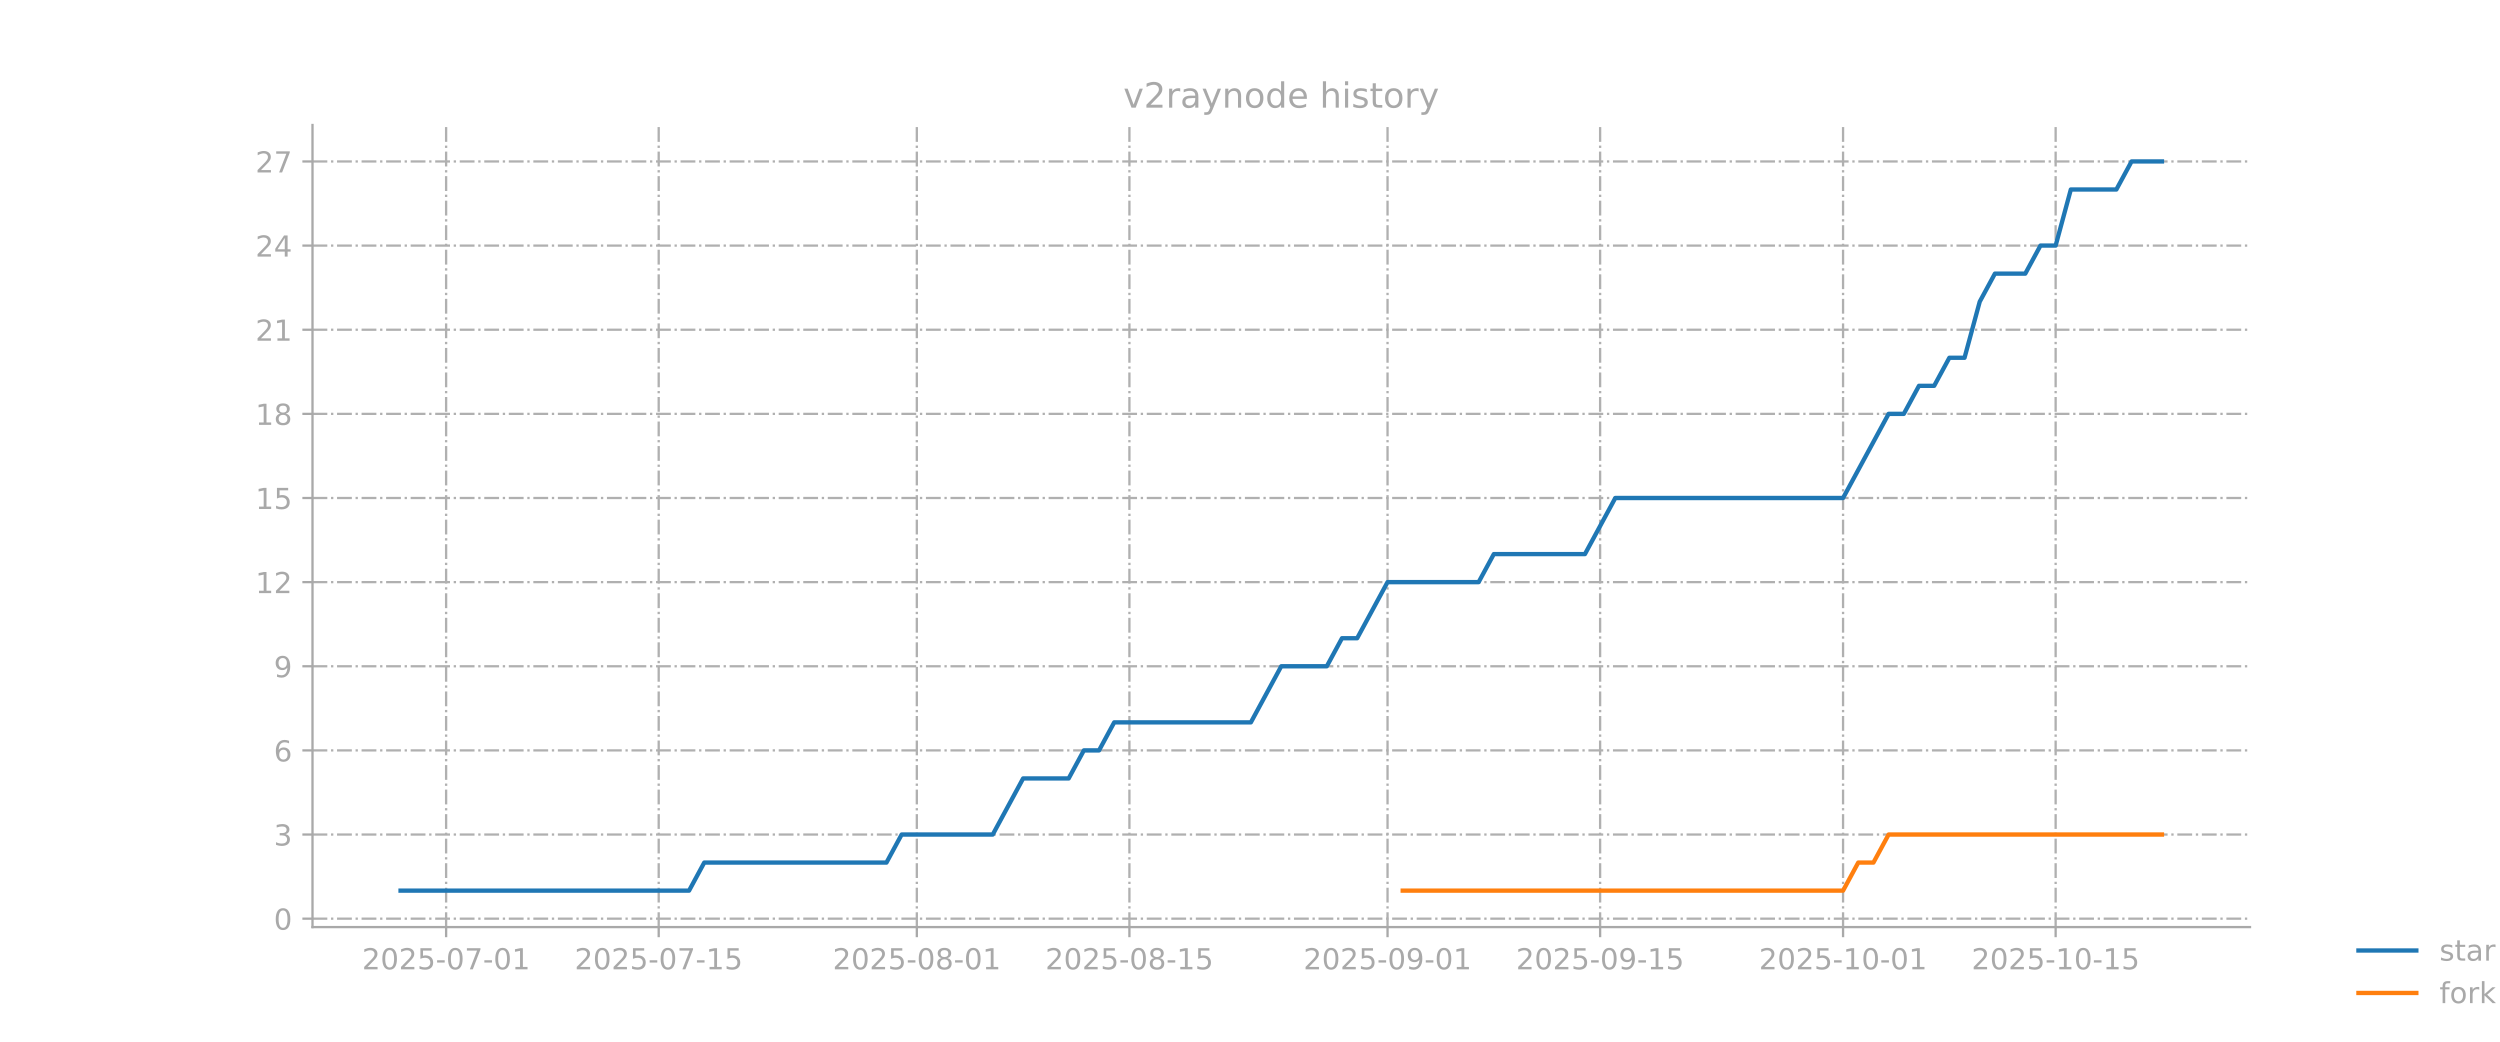
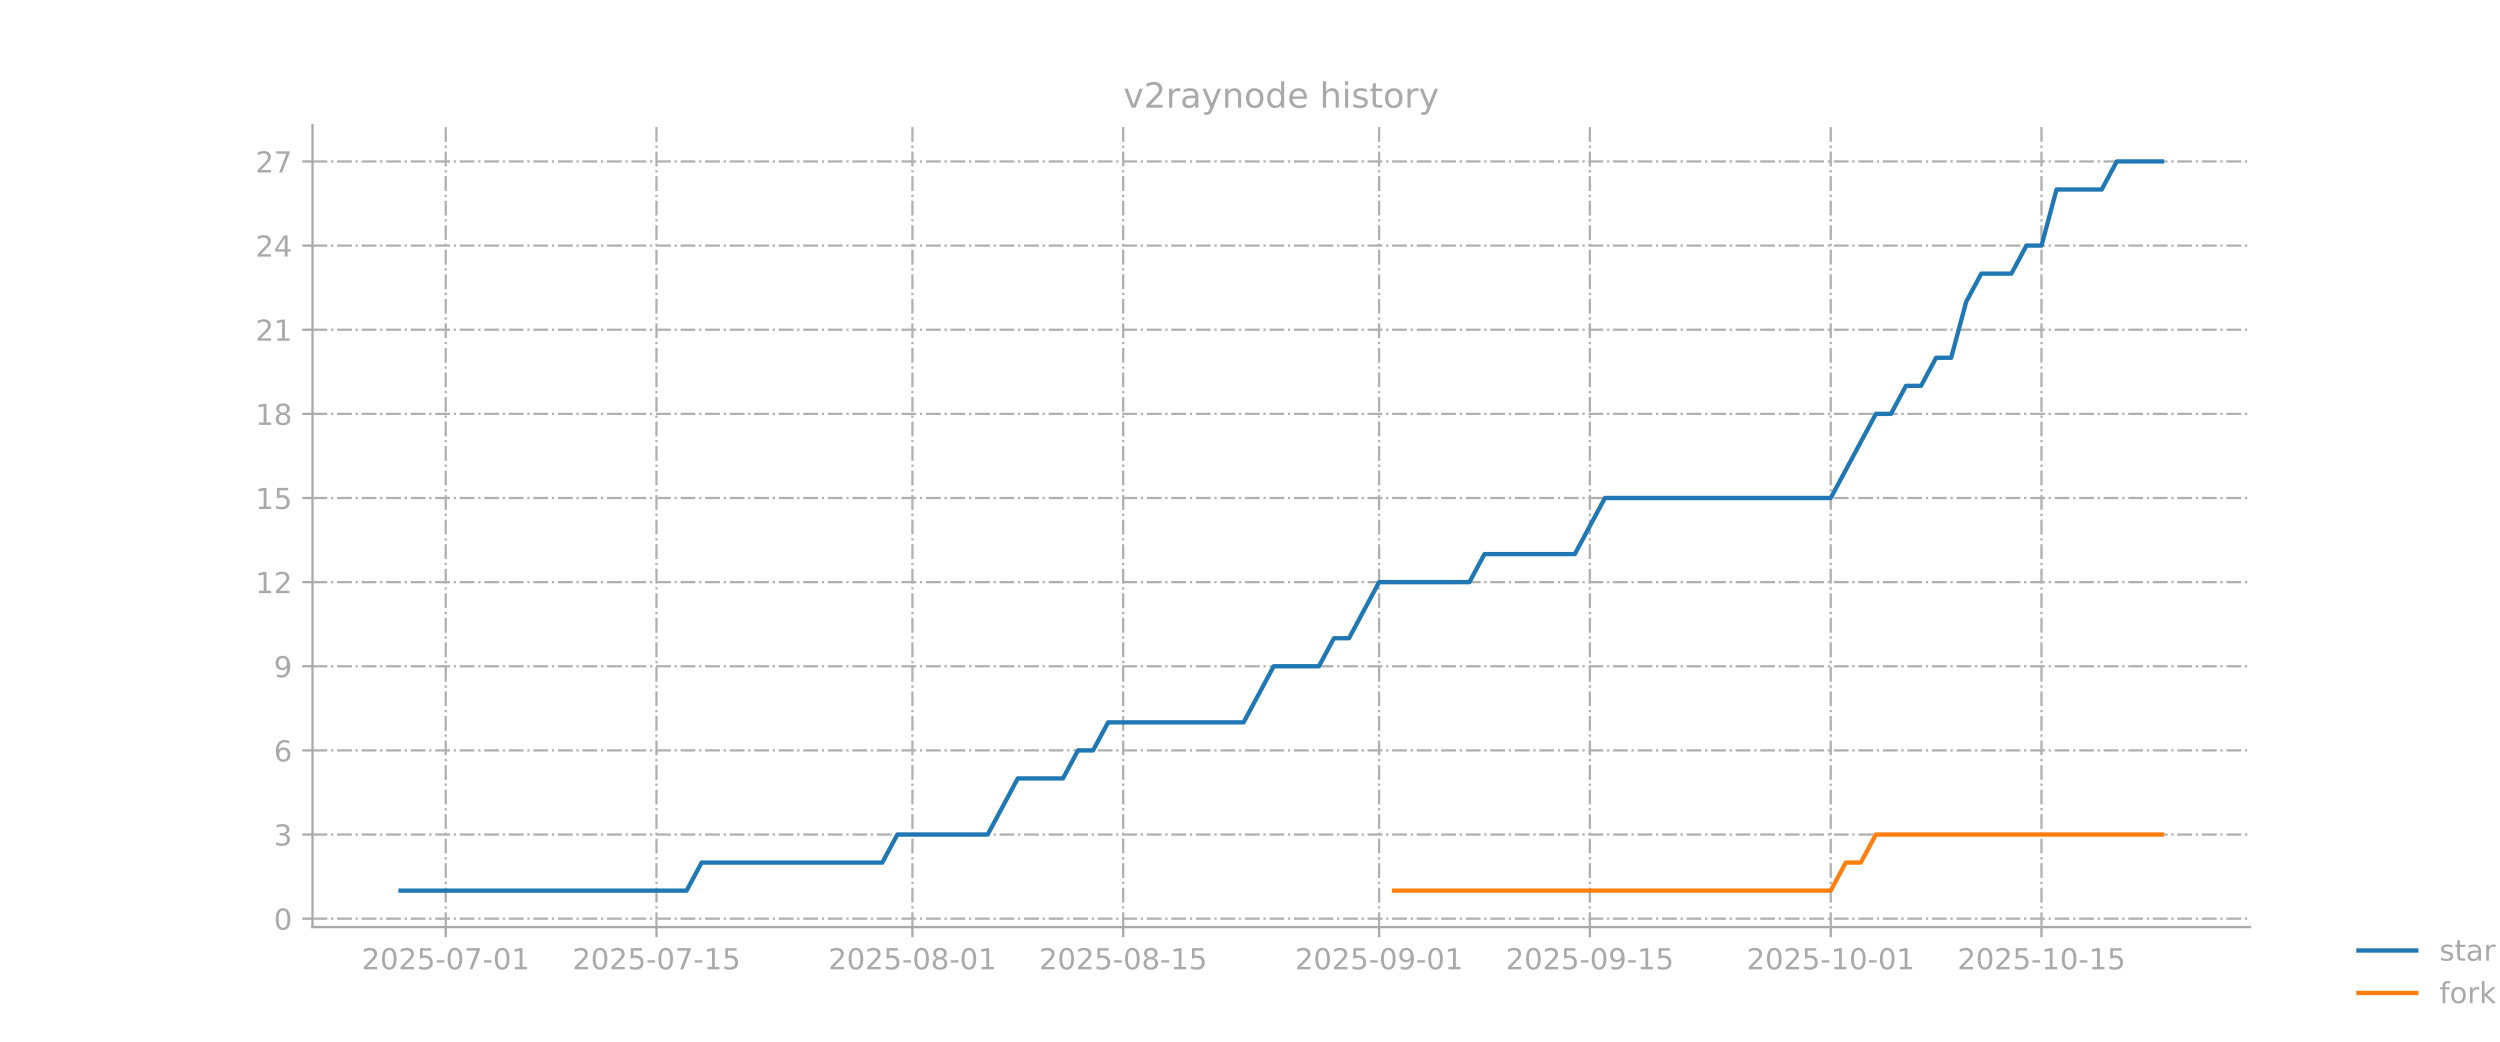
<svg xmlns="http://www.w3.org/2000/svg" xmlns:xlink="http://www.w3.org/1999/xlink" width="864pt" height="360pt" viewBox="0 0 864 360" version="1.1">
  <defs>
    <style type="text/css">*{stroke-linejoin: round; stroke-linecap: butt}</style>
  </defs>
  <g id="figure_1">
    <g id="patch_1">
      <path d="M 0 360  L 864 360  L 864 0  L 0 0  L 0 360  z " style="fill: none; opacity: 0" />
    </g>
    <g id="axes_1">
      <g id="patch_2">
        <path d="M 108 320.4  L 777.6 320.4  L 777.6 43.2  L 108 43.2  L 108 320.4  z " style="fill: none; opacity: 0" />
      </g>
      <g id="matplotlib.axis_1">
        <g id="xtick_1">
          <g id="line2d_1">
-             <path d="M 154.179 320.4  L 154.179 43.2  " clip-path="url(#p49de559f8c)" style="fill: none; stroke-dasharray: 5.12,1.28,0.8,1.28; stroke-dashoffset: 0; stroke: #b0b0b0; stroke-width: 0.8" />
+             <path d="M 154.045 320.4  L 154.045 43.2  " clip-path="url(#p397734b81f)" style="fill: none; stroke-dasharray: 5.12,1.28,0.8,1.28; stroke-dashoffset: 0; stroke: #b0b0b0; stroke-width: 0.8" />
          </g>
          <g id="line2d_2">
            <defs>
-               <path id="me37a9cb580" d="M 0 0  L 0 3.5  " style="stroke: #a9a9a9; stroke-width: 0.8" />
+               <path id="m4207df2e3b" d="M 0 0  L 0 3.5  " style="stroke: #a9a9a9; stroke-width: 0.8" />
            </defs>
            <g>
-               <use xlink:href="#me37a9cb580" x="154.179" y="320.4" style="fill: #a9a9a9; stroke: #a9a9a9; stroke-width: 0.8" />
+               <use xlink:href="#m4207df2e3b" x="154.045" y="320.4" style="fill: #a9a9a9; stroke: #a9a9a9; stroke-width: 0.8" />
            </g>
          </g>
          <g id="text_1">
-             <g style="fill: #a9a9a9" transform="translate(125.1215 334.9984) scale(0.1 -0.1)">
+             <g style="fill: #a9a9a9" transform="translate(124.9869 334.9984) scale(0.1 -0.1)">
              <defs>
                <path id="DejaVuSans-32" d="M 1228 531  L 3431 531  L 3431 0  L 469 0  L 469 531  Q 828 903 1448 1529  Q 2069 2156 2228 2338  Q 2531 2678 2651 2914  Q 2772 3150 2772 3378  Q 2772 3750 2511 3984  Q 2250 4219 1831 4219  Q 1534 4219 1204 4116  Q 875 4013 500 3803  L 500 4441  Q 881 4594 1212 4672  Q 1544 4750 1819 4750  Q 2544 4750 2975 4387  Q 3406 4025 3406 3419  Q 3406 3131 3298 2873  Q 3191 2616 2906 2266  Q 2828 2175 2409 1742  Q 1991 1309 1228 531  z " transform="scale(0.015625)" />
                <path id="DejaVuSans-30" d="M 2034 4250  Q 1547 4250 1301 3770  Q 1056 3291 1056 2328  Q 1056 1369 1301 889  Q 1547 409 2034 409  Q 2525 409 2770 889  Q 3016 1369 3016 2328  Q 3016 3291 2770 3770  Q 2525 4250 2034 4250  z M 2034 4750  Q 2819 4750 3233 4129  Q 3647 3509 3647 2328  Q 3647 1150 3233 529  Q 2819 -91 2034 -91  Q 1250 -91 836 529  Q 422 1150 422 2328  Q 422 3509 836 4129  Q 1250 4750 2034 4750  z " transform="scale(0.015625)" />
                <path id="DejaVuSans-35" d="M 691 4666  L 3169 4666  L 3169 4134  L 1269 4134  L 1269 2991  Q 1406 3038 1543 3061  Q 1681 3084 1819 3084  Q 2600 3084 3056 2656  Q 3513 2228 3513 1497  Q 3513 744 3044 326  Q 2575 -91 1722 -91  Q 1428 -91 1123 -41  Q 819 9 494 109  L 494 744  Q 775 591 1075 516  Q 1375 441 1709 441  Q 2250 441 2565 725  Q 2881 1009 2881 1497  Q 2881 1984 2565 2268  Q 2250 2553 1709 2553  Q 1456 2553 1204 2497  Q 953 2441 691 2322  L 691 4666  z " transform="scale(0.015625)" />
                <path id="DejaVuSans-2d" d="M 313 2009  L 1997 2009  L 1997 1497  L 313 1497  L 313 2009  z " transform="scale(0.015625)" />
                <path id="DejaVuSans-37" d="M 525 4666  L 3525 4666  L 3525 4397  L 1831 0  L 1172 0  L 2766 4134  L 525 4134  L 525 4666  z " transform="scale(0.015625)" />
                <path id="DejaVuSans-31" d="M 794 531  L 1825 531  L 1825 4091  L 703 3866  L 703 4441  L 1819 4666  L 2450 4666  L 2450 531  L 3481 531  L 3481 0  L 794 0  L 794 531  z " transform="scale(0.015625)" />
              </defs>
              <use xlink:href="#DejaVuSans-32" />
              <use xlink:href="#DejaVuSans-30" transform="translate(63.62305 0)" />
              <use xlink:href="#DejaVuSans-32" transform="translate(127.2461 0)" />
              <use xlink:href="#DejaVuSans-35" transform="translate(190.8691 0)" />
              <use xlink:href="#DejaVuSans-2d" transform="translate(254.4922 0)" />
              <use xlink:href="#DejaVuSans-30" transform="translate(290.5762 0)" />
              <use xlink:href="#DejaVuSans-37" transform="translate(354.1992 0)" />
              <use xlink:href="#DejaVuSans-2d" transform="translate(417.8223 0)" />
              <use xlink:href="#DejaVuSans-30" transform="translate(453.9062 0)" />
              <use xlink:href="#DejaVuSans-31" transform="translate(517.5293 0)" />
            </g>
          </g>
        </g>
        <g id="xtick_2">
          <g id="line2d_3">
-             <path d="M 227.646 320.4  L 227.646 43.2  " clip-path="url(#p49de559f8c)" style="fill: none; stroke-dasharray: 5.12,1.28,0.8,1.28; stroke-dashoffset: 0; stroke: #b0b0b0; stroke-width: 0.8" />
+             <path d="M 226.884 320.4  L 226.884 43.2  " clip-path="url(#p397734b81f)" style="fill: none; stroke-dasharray: 5.12,1.28,0.8,1.28; stroke-dashoffset: 0; stroke: #b0b0b0; stroke-width: 0.8" />
          </g>
          <g id="line2d_4">
            <g>
-               <use xlink:href="#me37a9cb580" x="227.646" y="320.4" style="fill: #a9a9a9; stroke: #a9a9a9; stroke-width: 0.8" />
+               <use xlink:href="#m4207df2e3b" x="226.884" y="320.4" style="fill: #a9a9a9; stroke: #a9a9a9; stroke-width: 0.8" />
            </g>
          </g>
          <g id="text_2">
-             <g style="fill: #a9a9a9" transform="translate(198.5886 334.9984) scale(0.1 -0.1)">
+             <g style="fill: #a9a9a9" transform="translate(197.8261 334.9984) scale(0.1 -0.1)">
              <use xlink:href="#DejaVuSans-32" />
              <use xlink:href="#DejaVuSans-30" transform="translate(63.62305 0)" />
              <use xlink:href="#DejaVuSans-32" transform="translate(127.2461 0)" />
              <use xlink:href="#DejaVuSans-35" transform="translate(190.8691 0)" />
              <use xlink:href="#DejaVuSans-2d" transform="translate(254.4922 0)" />
              <use xlink:href="#DejaVuSans-30" transform="translate(290.5762 0)" />
              <use xlink:href="#DejaVuSans-37" transform="translate(354.1992 0)" />
              <use xlink:href="#DejaVuSans-2d" transform="translate(417.8223 0)" />
              <use xlink:href="#DejaVuSans-31" transform="translate(453.9062 0)" />
              <use xlink:href="#DejaVuSans-35" transform="translate(517.5293 0)" />
            </g>
          </g>
        </g>
        <g id="xtick_3">
          <g id="line2d_5">
-             <path d="M 316.856 320.4  L 316.856 43.2  " clip-path="url(#p49de559f8c)" style="fill: none; stroke-dasharray: 5.12,1.28,0.8,1.28; stroke-dashoffset: 0; stroke: #b0b0b0; stroke-width: 0.8" />
+             <path d="M 315.331 320.4  L 315.331 43.2  " clip-path="url(#p397734b81f)" style="fill: none; stroke-dasharray: 5.12,1.28,0.8,1.28; stroke-dashoffset: 0; stroke: #b0b0b0; stroke-width: 0.8" />
          </g>
          <g id="line2d_6">
            <g>
-               <use xlink:href="#me37a9cb580" x="316.856" y="320.4" style="fill: #a9a9a9; stroke: #a9a9a9; stroke-width: 0.8" />
+               <use xlink:href="#m4207df2e3b" x="315.331" y="320.4" style="fill: #a9a9a9; stroke: #a9a9a9; stroke-width: 0.8" />
            </g>
          </g>
          <g id="text_3">
-             <g style="fill: #a9a9a9" transform="translate(287.7986 334.9984) scale(0.1 -0.1)">
+             <g style="fill: #a9a9a9" transform="translate(286.2737 334.9984) scale(0.1 -0.1)">
              <defs>
                <path id="DejaVuSans-38" d="M 2034 2216  Q 1584 2216 1326 1975  Q 1069 1734 1069 1313  Q 1069 891 1326 650  Q 1584 409 2034 409  Q 2484 409 2743 651  Q 3003 894 3003 1313  Q 3003 1734 2745 1975  Q 2488 2216 2034 2216  z M 1403 2484  Q 997 2584 770 2862  Q 544 3141 544 3541  Q 544 4100 942 4425  Q 1341 4750 2034 4750  Q 2731 4750 3128 4425  Q 3525 4100 3525 3541  Q 3525 3141 3298 2862  Q 3072 2584 2669 2484  Q 3125 2378 3379 2068  Q 3634 1759 3634 1313  Q 3634 634 3220 271  Q 2806 -91 2034 -91  Q 1263 -91 848 271  Q 434 634 434 1313  Q 434 1759 690 2068  Q 947 2378 1403 2484  z M 1172 3481  Q 1172 3119 1398 2916  Q 1625 2713 2034 2713  Q 2441 2713 2670 2916  Q 2900 3119 2900 3481  Q 2900 3844 2670 4047  Q 2441 4250 2034 4250  Q 1625 4250 1398 4047  Q 1172 3844 1172 3481  z " transform="scale(0.015625)" />
              </defs>
              <use xlink:href="#DejaVuSans-32" />
              <use xlink:href="#DejaVuSans-30" transform="translate(63.62305 0)" />
              <use xlink:href="#DejaVuSans-32" transform="translate(127.2461 0)" />
              <use xlink:href="#DejaVuSans-35" transform="translate(190.8691 0)" />
              <use xlink:href="#DejaVuSans-2d" transform="translate(254.4922 0)" />
              <use xlink:href="#DejaVuSans-30" transform="translate(290.5762 0)" />
              <use xlink:href="#DejaVuSans-38" transform="translate(354.1992 0)" />
              <use xlink:href="#DejaVuSans-2d" transform="translate(417.8223 0)" />
              <use xlink:href="#DejaVuSans-30" transform="translate(453.9062 0)" />
              <use xlink:href="#DejaVuSans-31" transform="translate(517.5293 0)" />
            </g>
          </g>
        </g>
        <g id="xtick_4">
          <g id="line2d_7">
-             <path d="M 390.324 320.4  L 390.324 43.2  " clip-path="url(#p49de559f8c)" style="fill: none; stroke-dasharray: 5.12,1.28,0.8,1.28; stroke-dashoffset: 0; stroke: #b0b0b0; stroke-width: 0.8" />
+             <path d="M 388.171 320.4  L 388.171 43.2  " clip-path="url(#p397734b81f)" style="fill: none; stroke-dasharray: 5.12,1.28,0.8,1.28; stroke-dashoffset: 0; stroke: #b0b0b0; stroke-width: 0.8" />
          </g>
          <g id="line2d_8">
            <g>
-               <use xlink:href="#me37a9cb580" x="390.324" y="320.4" style="fill: #a9a9a9; stroke: #a9a9a9; stroke-width: 0.8" />
+               <use xlink:href="#m4207df2e3b" x="388.171" y="320.4" style="fill: #a9a9a9; stroke: #a9a9a9; stroke-width: 0.8" />
            </g>
          </g>
          <g id="text_4">
-             <g style="fill: #a9a9a9" transform="translate(361.2657 334.9984) scale(0.1 -0.1)">
+             <g style="fill: #a9a9a9" transform="translate(359.1128 334.9984) scale(0.1 -0.1)">
              <use xlink:href="#DejaVuSans-32" />
              <use xlink:href="#DejaVuSans-30" transform="translate(63.62305 0)" />
              <use xlink:href="#DejaVuSans-32" transform="translate(127.2461 0)" />
              <use xlink:href="#DejaVuSans-35" transform="translate(190.8691 0)" />
              <use xlink:href="#DejaVuSans-2d" transform="translate(254.4922 0)" />
              <use xlink:href="#DejaVuSans-30" transform="translate(290.5762 0)" />
              <use xlink:href="#DejaVuSans-38" transform="translate(354.1992 0)" />
              <use xlink:href="#DejaVuSans-2d" transform="translate(417.8223 0)" />
              <use xlink:href="#DejaVuSans-31" transform="translate(453.9062 0)" />
              <use xlink:href="#DejaVuSans-35" transform="translate(517.5293 0)" />
            </g>
          </g>
        </g>
        <g id="xtick_5">
          <g id="line2d_9">
-             <path d="M 479.534 320.4  L 479.534 43.2  " clip-path="url(#p49de559f8c)" style="fill: none; stroke-dasharray: 5.12,1.28,0.8,1.28; stroke-dashoffset: 0; stroke: #b0b0b0; stroke-width: 0.8" />
+             <path d="M 476.618 320.4  L 476.618 43.2  " clip-path="url(#p397734b81f)" style="fill: none; stroke-dasharray: 5.12,1.28,0.8,1.28; stroke-dashoffset: 0; stroke: #b0b0b0; stroke-width: 0.8" />
          </g>
          <g id="line2d_10">
            <g>
-               <use xlink:href="#me37a9cb580" x="479.534" y="320.4" style="fill: #a9a9a9; stroke: #a9a9a9; stroke-width: 0.8" />
+               <use xlink:href="#m4207df2e3b" x="476.618" y="320.4" style="fill: #a9a9a9; stroke: #a9a9a9; stroke-width: 0.8" />
            </g>
          </g>
          <g id="text_5">
-             <g style="fill: #a9a9a9" transform="translate(450.4757 334.9984) scale(0.1 -0.1)">
+             <g style="fill: #a9a9a9" transform="translate(447.5604 334.9984) scale(0.1 -0.1)">
              <defs>
                <path id="DejaVuSans-39" d="M 703 97  L 703 672  Q 941 559 1184 500  Q 1428 441 1663 441  Q 2288 441 2617 861  Q 2947 1281 2994 2138  Q 2813 1869 2534 1725  Q 2256 1581 1919 1581  Q 1219 1581 811 2004  Q 403 2428 403 3163  Q 403 3881 828 4315  Q 1253 4750 1959 4750  Q 2769 4750 3195 4129  Q 3622 3509 3622 2328  Q 3622 1225 3098 567  Q 2575 -91 1691 -91  Q 1453 -91 1209 -44  Q 966 3 703 97  z M 1959 2075  Q 2384 2075 2632 2365  Q 2881 2656 2881 3163  Q 2881 3666 2632 3958  Q 2384 4250 1959 4250  Q 1534 4250 1286 3958  Q 1038 3666 1038 3163  Q 1038 2656 1286 2365  Q 1534 2075 1959 2075  z " transform="scale(0.015625)" />
              </defs>
              <use xlink:href="#DejaVuSans-32" />
              <use xlink:href="#DejaVuSans-30" transform="translate(63.62305 0)" />
              <use xlink:href="#DejaVuSans-32" transform="translate(127.2461 0)" />
              <use xlink:href="#DejaVuSans-35" transform="translate(190.8691 0)" />
              <use xlink:href="#DejaVuSans-2d" transform="translate(254.4922 0)" />
              <use xlink:href="#DejaVuSans-30" transform="translate(290.5762 0)" />
              <use xlink:href="#DejaVuSans-39" transform="translate(354.1992 0)" />
              <use xlink:href="#DejaVuSans-2d" transform="translate(417.8223 0)" />
              <use xlink:href="#DejaVuSans-30" transform="translate(453.9062 0)" />
              <use xlink:href="#DejaVuSans-31" transform="translate(517.5293 0)" />
            </g>
          </g>
        </g>
        <g id="xtick_6">
          <g id="line2d_11">
-             <path d="M 553.001 320.4  L 553.001 43.2  " clip-path="url(#p49de559f8c)" style="fill: none; stroke-dasharray: 5.12,1.28,0.8,1.28; stroke-dashoffset: 0; stroke: #b0b0b0; stroke-width: 0.8" />
+             <path d="M 549.457 320.4  L 549.457 43.2  " clip-path="url(#p397734b81f)" style="fill: none; stroke-dasharray: 5.12,1.28,0.8,1.28; stroke-dashoffset: 0; stroke: #b0b0b0; stroke-width: 0.8" />
          </g>
          <g id="line2d_12">
            <g>
-               <use xlink:href="#me37a9cb580" x="553.001" y="320.4" style="fill: #a9a9a9; stroke: #a9a9a9; stroke-width: 0.8" />
+               <use xlink:href="#m4207df2e3b" x="549.457" y="320.4" style="fill: #a9a9a9; stroke: #a9a9a9; stroke-width: 0.8" />
            </g>
          </g>
          <g id="text_6">
-             <g style="fill: #a9a9a9" transform="translate(523.9428 334.9984) scale(0.1 -0.1)">
+             <g style="fill: #a9a9a9" transform="translate(520.3995 334.9984) scale(0.1 -0.1)">
              <use xlink:href="#DejaVuSans-32" />
              <use xlink:href="#DejaVuSans-30" transform="translate(63.62305 0)" />
              <use xlink:href="#DejaVuSans-32" transform="translate(127.2461 0)" />
              <use xlink:href="#DejaVuSans-35" transform="translate(190.8691 0)" />
              <use xlink:href="#DejaVuSans-2d" transform="translate(254.4922 0)" />
              <use xlink:href="#DejaVuSans-30" transform="translate(290.5762 0)" />
              <use xlink:href="#DejaVuSans-39" transform="translate(354.1992 0)" />
              <use xlink:href="#DejaVuSans-2d" transform="translate(417.8223 0)" />
              <use xlink:href="#DejaVuSans-31" transform="translate(453.9062 0)" />
              <use xlink:href="#DejaVuSans-35" transform="translate(517.5293 0)" />
            </g>
          </g>
        </g>
        <g id="xtick_7">
          <g id="line2d_13">
-             <path d="M 636.963 320.4  L 636.963 43.2  " clip-path="url(#p49de559f8c)" style="fill: none; stroke-dasharray: 5.12,1.28,0.8,1.28; stroke-dashoffset: 0; stroke: #b0b0b0; stroke-width: 0.8" />
+             <path d="M 632.702 320.4  L 632.702 43.2  " clip-path="url(#p397734b81f)" style="fill: none; stroke-dasharray: 5.12,1.28,0.8,1.28; stroke-dashoffset: 0; stroke: #b0b0b0; stroke-width: 0.8" />
          </g>
          <g id="line2d_14">
            <g>
-               <use xlink:href="#me37a9cb580" x="636.963" y="320.4" style="fill: #a9a9a9; stroke: #a9a9a9; stroke-width: 0.8" />
+               <use xlink:href="#m4207df2e3b" x="632.702" y="320.4" style="fill: #a9a9a9; stroke: #a9a9a9; stroke-width: 0.8" />
            </g>
          </g>
          <g id="text_7">
-             <g style="fill: #a9a9a9" transform="translate(607.9052 334.9984) scale(0.1 -0.1)">
+             <g style="fill: #a9a9a9" transform="translate(603.6443 334.9984) scale(0.1 -0.1)">
              <use xlink:href="#DejaVuSans-32" />
              <use xlink:href="#DejaVuSans-30" transform="translate(63.62305 0)" />
              <use xlink:href="#DejaVuSans-32" transform="translate(127.2461 0)" />
              <use xlink:href="#DejaVuSans-35" transform="translate(190.8691 0)" />
              <use xlink:href="#DejaVuSans-2d" transform="translate(254.4922 0)" />
              <use xlink:href="#DejaVuSans-31" transform="translate(290.5762 0)" />
              <use xlink:href="#DejaVuSans-30" transform="translate(354.1992 0)" />
              <use xlink:href="#DejaVuSans-2d" transform="translate(417.8223 0)" />
              <use xlink:href="#DejaVuSans-30" transform="translate(453.9062 0)" />
              <use xlink:href="#DejaVuSans-31" transform="translate(517.5293 0)" />
            </g>
          </g>
        </g>
        <g id="xtick_8">
          <g id="line2d_15">
-             <path d="M 710.43 320.4  L 710.43 43.2  " clip-path="url(#p49de559f8c)" style="fill: none; stroke-dasharray: 5.12,1.28,0.8,1.28; stroke-dashoffset: 0; stroke: #b0b0b0; stroke-width: 0.8" />
+             <path d="M 705.541 320.4  L 705.541 43.2  " clip-path="url(#p397734b81f)" style="fill: none; stroke-dasharray: 5.12,1.28,0.8,1.28; stroke-dashoffset: 0; stroke: #b0b0b0; stroke-width: 0.8" />
          </g>
          <g id="line2d_16">
            <g>
-               <use xlink:href="#me37a9cb580" x="710.43" y="320.4" style="fill: #a9a9a9; stroke: #a9a9a9; stroke-width: 0.8" />
+               <use xlink:href="#m4207df2e3b" x="705.541" y="320.4" style="fill: #a9a9a9; stroke: #a9a9a9; stroke-width: 0.8" />
            </g>
          </g>
          <g id="text_8">
-             <g style="fill: #a9a9a9" transform="translate(681.3723 334.9984) scale(0.1 -0.1)">
+             <g style="fill: #a9a9a9" transform="translate(676.4834 334.9984) scale(0.1 -0.1)">
              <use xlink:href="#DejaVuSans-32" />
              <use xlink:href="#DejaVuSans-30" transform="translate(63.62305 0)" />
              <use xlink:href="#DejaVuSans-32" transform="translate(127.2461 0)" />
              <use xlink:href="#DejaVuSans-35" transform="translate(190.8691 0)" />
              <use xlink:href="#DejaVuSans-2d" transform="translate(254.4922 0)" />
              <use xlink:href="#DejaVuSans-31" transform="translate(290.5762 0)" />
              <use xlink:href="#DejaVuSans-30" transform="translate(354.1992 0)" />
              <use xlink:href="#DejaVuSans-2d" transform="translate(417.8223 0)" />
              <use xlink:href="#DejaVuSans-31" transform="translate(453.9062 0)" />
              <use xlink:href="#DejaVuSans-35" transform="translate(517.5293 0)" />
            </g>
          </g>
        </g>
      </g>
      <g id="matplotlib.axis_2">
        <g id="ytick_1">
          <g id="line2d_17">
-             <path d="M 108 317.492  L 777.6 317.492  " clip-path="url(#p49de559f8c)" style="fill: none; stroke-dasharray: 5.12,1.28,0.8,1.28; stroke-dashoffset: 0; stroke: #b0b0b0; stroke-width: 0.8" />
+             <path d="M 108 317.492  L 777.6 317.492  " clip-path="url(#p397734b81f)" style="fill: none; stroke-dasharray: 5.12,1.28,0.8,1.28; stroke-dashoffset: 0; stroke: #b0b0b0; stroke-width: 0.8" />
          </g>
          <g id="line2d_18">
            <defs>
-               <path id="m55767059c9" d="M 0 0  L -3.5 0  " style="stroke: #a9a9a9; stroke-width: 0.8" />
+               <path id="m59a3a06669" d="M 0 0  L -3.5 0  " style="stroke: #a9a9a9; stroke-width: 0.8" />
            </defs>
            <g>
-               <use xlink:href="#m55767059c9" x="108" y="317.492" style="fill: #a9a9a9; stroke: #a9a9a9; stroke-width: 0.8" />
+               <use xlink:href="#m59a3a06669" x="108" y="317.492" style="fill: #a9a9a9; stroke: #a9a9a9; stroke-width: 0.8" />
            </g>
          </g>
          <g id="text_9">
            <g style="fill: #a9a9a9" transform="translate(94.6375 321.2915) scale(0.1 -0.1)">
              <use xlink:href="#DejaVuSans-30" />
            </g>
          </g>
        </g>
        <g id="ytick_2">
          <g id="line2d_19">
-             <path d="M 108 288.415  L 777.6 288.415  " clip-path="url(#p49de559f8c)" style="fill: none; stroke-dasharray: 5.12,1.28,0.8,1.28; stroke-dashoffset: 0; stroke: #b0b0b0; stroke-width: 0.8" />
+             <path d="M 108 288.415  L 777.6 288.415  " clip-path="url(#p397734b81f)" style="fill: none; stroke-dasharray: 5.12,1.28,0.8,1.28; stroke-dashoffset: 0; stroke: #b0b0b0; stroke-width: 0.8" />
          </g>
          <g id="line2d_20">
            <g>
-               <use xlink:href="#m55767059c9" x="108" y="288.415" style="fill: #a9a9a9; stroke: #a9a9a9; stroke-width: 0.8" />
+               <use xlink:href="#m59a3a06669" x="108" y="288.415" style="fill: #a9a9a9; stroke: #a9a9a9; stroke-width: 0.8" />
            </g>
          </g>
          <g id="text_10">
            <g style="fill: #a9a9a9" transform="translate(94.6375 292.2146) scale(0.1 -0.1)">
              <defs>
                <path id="DejaVuSans-33" d="M 2597 2516  Q 3050 2419 3304 2112  Q 3559 1806 3559 1356  Q 3559 666 3084 287  Q 2609 -91 1734 -91  Q 1441 -91 1130 -33  Q 819 25 488 141  L 488 750  Q 750 597 1062 519  Q 1375 441 1716 441  Q 2309 441 2620 675  Q 2931 909 2931 1356  Q 2931 1769 2642 2001  Q 2353 2234 1838 2234  L 1294 2234  L 1294 2753  L 1863 2753  Q 2328 2753 2575 2939  Q 2822 3125 2822 3475  Q 2822 3834 2567 4026  Q 2313 4219 1838 4219  Q 1578 4219 1281 4162  Q 984 4106 628 3988  L 628 4550  Q 988 4650 1302 4700  Q 1616 4750 1894 4750  Q 2613 4750 3031 4423  Q 3450 4097 3450 3541  Q 3450 3153 3228 2886  Q 3006 2619 2597 2516  z " transform="scale(0.015625)" />
              </defs>
              <use xlink:href="#DejaVuSans-33" />
            </g>
          </g>
        </g>
        <g id="ytick_3">
          <g id="line2d_21">
-             <path d="M 108 259.338  L 777.6 259.338  " clip-path="url(#p49de559f8c)" style="fill: none; stroke-dasharray: 5.12,1.28,0.8,1.28; stroke-dashoffset: 0; stroke: #b0b0b0; stroke-width: 0.8" />
+             <path d="M 108 259.338  L 777.6 259.338  " clip-path="url(#p397734b81f)" style="fill: none; stroke-dasharray: 5.12,1.28,0.8,1.28; stroke-dashoffset: 0; stroke: #b0b0b0; stroke-width: 0.8" />
          </g>
          <g id="line2d_22">
            <g>
-               <use xlink:href="#m55767059c9" x="108" y="259.338" style="fill: #a9a9a9; stroke: #a9a9a9; stroke-width: 0.8" />
+               <use xlink:href="#m59a3a06669" x="108" y="259.338" style="fill: #a9a9a9; stroke: #a9a9a9; stroke-width: 0.8" />
            </g>
          </g>
          <g id="text_11">
            <g style="fill: #a9a9a9" transform="translate(94.6375 263.1377) scale(0.1 -0.1)">
              <defs>
                <path id="DejaVuSans-36" d="M 2113 2584  Q 1688 2584 1439 2293  Q 1191 2003 1191 1497  Q 1191 994 1439 701  Q 1688 409 2113 409  Q 2538 409 2786 701  Q 3034 994 3034 1497  Q 3034 2003 2786 2293  Q 2538 2584 2113 2584  z M 3366 4563  L 3366 3988  Q 3128 4100 2886 4159  Q 2644 4219 2406 4219  Q 1781 4219 1451 3797  Q 1122 3375 1075 2522  Q 1259 2794 1537 2939  Q 1816 3084 2150 3084  Q 2853 3084 3261 2657  Q 3669 2231 3669 1497  Q 3669 778 3244 343  Q 2819 -91 2113 -91  Q 1303 -91 875 529  Q 447 1150 447 2328  Q 447 3434 972 4092  Q 1497 4750 2381 4750  Q 2619 4750 2861 4703  Q 3103 4656 3366 4563  z " transform="scale(0.015625)" />
              </defs>
              <use xlink:href="#DejaVuSans-36" />
            </g>
          </g>
        </g>
        <g id="ytick_4">
          <g id="line2d_23">
-             <path d="M 108 230.262  L 777.6 230.262  " clip-path="url(#p49de559f8c)" style="fill: none; stroke-dasharray: 5.12,1.28,0.8,1.28; stroke-dashoffset: 0; stroke: #b0b0b0; stroke-width: 0.8" />
+             <path d="M 108 230.262  L 777.6 230.262  " clip-path="url(#p397734b81f)" style="fill: none; stroke-dasharray: 5.12,1.28,0.8,1.28; stroke-dashoffset: 0; stroke: #b0b0b0; stroke-width: 0.8" />
          </g>
          <g id="line2d_24">
            <g>
-               <use xlink:href="#m55767059c9" x="108" y="230.262" style="fill: #a9a9a9; stroke: #a9a9a9; stroke-width: 0.8" />
+               <use xlink:href="#m59a3a06669" x="108" y="230.262" style="fill: #a9a9a9; stroke: #a9a9a9; stroke-width: 0.8" />
            </g>
          </g>
          <g id="text_12">
            <g style="fill: #a9a9a9" transform="translate(94.6375 234.0608) scale(0.1 -0.1)">
              <use xlink:href="#DejaVuSans-39" />
            </g>
          </g>
        </g>
        <g id="ytick_5">
          <g id="line2d_25">
-             <path d="M 108 201.185  L 777.6 201.185  " clip-path="url(#p49de559f8c)" style="fill: none; stroke-dasharray: 5.12,1.28,0.8,1.28; stroke-dashoffset: 0; stroke: #b0b0b0; stroke-width: 0.8" />
+             <path d="M 108 201.185  L 777.6 201.185  " clip-path="url(#p397734b81f)" style="fill: none; stroke-dasharray: 5.12,1.28,0.8,1.28; stroke-dashoffset: 0; stroke: #b0b0b0; stroke-width: 0.8" />
          </g>
          <g id="line2d_26">
            <g>
-               <use xlink:href="#m55767059c9" x="108" y="201.185" style="fill: #a9a9a9; stroke: #a9a9a9; stroke-width: 0.8" />
+               <use xlink:href="#m59a3a06669" x="108" y="201.185" style="fill: #a9a9a9; stroke: #a9a9a9; stroke-width: 0.8" />
            </g>
          </g>
          <g id="text_13">
            <g style="fill: #a9a9a9" transform="translate(88.275 204.9838) scale(0.1 -0.1)">
              <use xlink:href="#DejaVuSans-31" />
              <use xlink:href="#DejaVuSans-32" transform="translate(63.62305 0)" />
            </g>
          </g>
        </g>
        <g id="ytick_6">
          <g id="line2d_27">
-             <path d="M 108 172.108  L 777.6 172.108  " clip-path="url(#p49de559f8c)" style="fill: none; stroke-dasharray: 5.12,1.28,0.8,1.28; stroke-dashoffset: 0; stroke: #b0b0b0; stroke-width: 0.8" />
+             <path d="M 108 172.108  L 777.6 172.108  " clip-path="url(#p397734b81f)" style="fill: none; stroke-dasharray: 5.12,1.28,0.8,1.28; stroke-dashoffset: 0; stroke: #b0b0b0; stroke-width: 0.8" />
          </g>
          <g id="line2d_28">
            <g>
-               <use xlink:href="#m55767059c9" x="108" y="172.108" style="fill: #a9a9a9; stroke: #a9a9a9; stroke-width: 0.8" />
+               <use xlink:href="#m59a3a06669" x="108" y="172.108" style="fill: #a9a9a9; stroke: #a9a9a9; stroke-width: 0.8" />
            </g>
          </g>
          <g id="text_14">
            <g style="fill: #a9a9a9" transform="translate(88.275 175.9069) scale(0.1 -0.1)">
              <use xlink:href="#DejaVuSans-31" />
              <use xlink:href="#DejaVuSans-35" transform="translate(63.62305 0)" />
            </g>
          </g>
        </g>
        <g id="ytick_7">
          <g id="line2d_29">
-             <path d="M 108 143.031  L 777.6 143.031  " clip-path="url(#p49de559f8c)" style="fill: none; stroke-dasharray: 5.12,1.28,0.8,1.28; stroke-dashoffset: 0; stroke: #b0b0b0; stroke-width: 0.8" />
+             <path d="M 108 143.031  L 777.6 143.031  " clip-path="url(#p397734b81f)" style="fill: none; stroke-dasharray: 5.12,1.28,0.8,1.28; stroke-dashoffset: 0; stroke: #b0b0b0; stroke-width: 0.8" />
          </g>
          <g id="line2d_30">
            <g>
-               <use xlink:href="#m55767059c9" x="108" y="143.031" style="fill: #a9a9a9; stroke: #a9a9a9; stroke-width: 0.8" />
+               <use xlink:href="#m59a3a06669" x="108" y="143.031" style="fill: #a9a9a9; stroke: #a9a9a9; stroke-width: 0.8" />
            </g>
          </g>
          <g id="text_15">
            <g style="fill: #a9a9a9" transform="translate(88.275 146.83) scale(0.1 -0.1)">
              <use xlink:href="#DejaVuSans-31" />
              <use xlink:href="#DejaVuSans-38" transform="translate(63.62305 0)" />
            </g>
          </g>
        </g>
        <g id="ytick_8">
          <g id="line2d_31">
-             <path d="M 108 113.954  L 777.6 113.954  " clip-path="url(#p49de559f8c)" style="fill: none; stroke-dasharray: 5.12,1.28,0.8,1.28; stroke-dashoffset: 0; stroke: #b0b0b0; stroke-width: 0.8" />
+             <path d="M 108 113.954  L 777.6 113.954  " clip-path="url(#p397734b81f)" style="fill: none; stroke-dasharray: 5.12,1.28,0.8,1.28; stroke-dashoffset: 0; stroke: #b0b0b0; stroke-width: 0.8" />
          </g>
          <g id="line2d_32">
            <g>
-               <use xlink:href="#m55767059c9" x="108" y="113.954" style="fill: #a9a9a9; stroke: #a9a9a9; stroke-width: 0.8" />
+               <use xlink:href="#m59a3a06669" x="108" y="113.954" style="fill: #a9a9a9; stroke: #a9a9a9; stroke-width: 0.8" />
            </g>
          </g>
          <g id="text_16">
            <g style="fill: #a9a9a9" transform="translate(88.275 117.7531) scale(0.1 -0.1)">
              <use xlink:href="#DejaVuSans-32" />
              <use xlink:href="#DejaVuSans-31" transform="translate(63.62305 0)" />
            </g>
          </g>
        </g>
        <g id="ytick_9">
          <g id="line2d_33">
-             <path d="M 108 84.877  L 777.6 84.877  " clip-path="url(#p49de559f8c)" style="fill: none; stroke-dasharray: 5.12,1.28,0.8,1.28; stroke-dashoffset: 0; stroke: #b0b0b0; stroke-width: 0.8" />
+             <path d="M 108 84.877  L 777.6 84.877  " clip-path="url(#p397734b81f)" style="fill: none; stroke-dasharray: 5.12,1.28,0.8,1.28; stroke-dashoffset: 0; stroke: #b0b0b0; stroke-width: 0.8" />
          </g>
          <g id="line2d_34">
            <g>
-               <use xlink:href="#m55767059c9" x="108" y="84.877" style="fill: #a9a9a9; stroke: #a9a9a9; stroke-width: 0.8" />
+               <use xlink:href="#m59a3a06669" x="108" y="84.877" style="fill: #a9a9a9; stroke: #a9a9a9; stroke-width: 0.8" />
            </g>
          </g>
          <g id="text_17">
            <g style="fill: #a9a9a9" transform="translate(88.275 88.67614) scale(0.1 -0.1)">
              <defs>
                <path id="DejaVuSans-34" d="M 2419 4116  L 825 1625  L 2419 1625  L 2419 4116  z M 2253 4666  L 3047 4666  L 3047 1625  L 3713 1625  L 3713 1100  L 3047 1100  L 3047 0  L 2419 0  L 2419 1100  L 313 1100  L 313 1709  L 2253 4666  z " transform="scale(0.015625)" />
              </defs>
              <use xlink:href="#DejaVuSans-32" />
              <use xlink:href="#DejaVuSans-34" transform="translate(63.62305 0)" />
            </g>
          </g>
        </g>
        <g id="ytick_10">
          <g id="line2d_35">
-             <path d="M 108 55.8  L 777.6 55.8  " clip-path="url(#p49de559f8c)" style="fill: none; stroke-dasharray: 5.12,1.28,0.8,1.28; stroke-dashoffset: 0; stroke: #b0b0b0; stroke-width: 0.8" />
+             <path d="M 108 55.8  L 777.6 55.8  " clip-path="url(#p397734b81f)" style="fill: none; stroke-dasharray: 5.12,1.28,0.8,1.28; stroke-dashoffset: 0; stroke: #b0b0b0; stroke-width: 0.8" />
          </g>
          <g id="line2d_36">
            <g>
-               <use xlink:href="#m55767059c9" x="108" y="55.8" style="fill: #a9a9a9; stroke: #a9a9a9; stroke-width: 0.8" />
+               <use xlink:href="#m59a3a06669" x="108" y="55.8" style="fill: #a9a9a9; stroke: #a9a9a9; stroke-width: 0.8" />
            </g>
          </g>
          <g id="text_18">
            <g style="fill: #a9a9a9" transform="translate(88.275 59.59922) scale(0.1 -0.1)">
              <use xlink:href="#DejaVuSans-32" />
              <use xlink:href="#DejaVuSans-37" transform="translate(63.62305 0)" />
            </g>
          </g>
        </g>
      </g>
      <g id="line2d_37">
-         <path d="M 138.436 307.8  L 143.684 307.8  L 148.932 307.8  L 154.179 307.8  L 159.427 307.8  L 164.675 307.8  L 169.922 307.8  L 175.17 307.8  L 180.418 307.8  L 185.665 307.8  L 190.913 307.8  L 196.161 307.8  L 201.408 307.8  L 206.656 307.8  L 211.903 307.8  L 217.151 307.8  L 222.399 307.8  L 227.646 307.8  L 232.894 307.8  L 238.142 307.8  L 243.389 298.108  L 248.637 298.108  L 253.885 298.108  L 259.132 298.108  L 264.38 298.108  L 269.628 298.108  L 274.875 298.108  L 280.123 298.108  L 285.371 298.108  L 290.618 298.108  L 295.866 298.108  L 301.113 298.108  L 306.361 298.108  L 311.609 288.415  L 316.856 288.415  L 322.104 288.415  L 327.352 288.415  L 332.599 288.415  L 337.847 288.415  L 343.095 288.415  L 348.342 278.723  L 353.59 269.031  L 358.838 269.031  L 364.085 269.031  L 369.333 269.031  L 374.581 259.338  L 379.828 259.338  L 385.076 249.646  L 390.324 249.646  L 395.571 249.646  L 400.819 249.646  L 406.066 249.646  L 411.314 249.646  L 416.562 249.646  L 421.809 249.646  L 427.057 249.646  L 432.305 249.646  L 437.552 239.954  L 442.8 230.262  L 448.048 230.262  L 453.295 230.262  L 458.543 230.262  L 463.791 220.569  L 469.038 220.569  L 474.286 210.877  L 479.534 201.185  L 484.781 201.185  L 490.029 201.185  L 495.276 201.185  L 500.524 201.185  L 505.772 201.185  L 511.019 201.185  L 516.267 191.492  L 521.515 191.492  L 526.762 191.492  L 532.01 191.492  L 537.258 191.492  L 542.505 191.492  L 547.753 191.492  L 553.001 181.8  L 558.248 172.108  L 563.496 172.108  L 568.744 172.108  L 573.991 172.108  L 579.239 172.108  L 584.487 172.108  L 589.734 172.108  L 594.982 172.108  L 600.229 172.108  L 605.477 172.108  L 610.725 172.108  L 615.972 172.108  L 621.22 172.108  L 626.468 172.108  L 631.715 172.108  L 636.963 172.108  L 642.211 162.415  L 647.458 152.723  L 652.706 143.031  L 657.954 143.031  L 663.201 133.338  L 668.449 133.338  L 673.697 123.646  L 678.944 123.646  L 684.192 104.262  L 689.439 94.569  L 694.687 94.569  L 699.935 94.569  L 705.182 84.877  L 710.43 84.877  L 715.678 65.492  L 720.925 65.492  L 726.173 65.492  L 731.421 65.492  L 736.668 55.8  L 741.916 55.8  L 747.164 55.8  " clip-path="url(#p49de559f8c)" style="fill: none; stroke: #1f77b4; stroke-width: 1.5; stroke-linecap: square" />
+         <path d="M 138.436 307.8  L 143.639 307.8  L 148.842 307.8  L 154.045 307.8  L 159.248 307.8  L 164.45 307.8  L 169.653 307.8  L 174.856 307.8  L 180.059 307.8  L 185.262 307.8  L 190.464 307.8  L 195.667 307.8  L 200.87 307.8  L 206.073 307.8  L 211.276 307.8  L 216.478 307.8  L 221.681 307.8  L 226.884 307.8  L 232.087 307.8  L 237.29 307.8  L 242.492 298.108  L 247.695 298.108  L 252.898 298.108  L 258.101 298.108  L 263.303 298.108  L 268.506 298.108  L 273.709 298.108  L 278.912 298.108  L 284.115 298.108  L 289.317 298.108  L 294.52 298.108  L 299.723 298.108  L 304.926 298.108  L 310.129 288.415  L 315.331 288.415  L 320.534 288.415  L 325.737 288.415  L 330.94 288.415  L 336.143 288.415  L 341.345 288.415  L 346.548 278.723  L 351.751 269.031  L 356.954 269.031  L 362.157 269.031  L 367.359 269.031  L 372.562 259.338  L 377.765 259.338  L 382.968 249.646  L 388.171 249.646  L 393.373 249.646  L 398.576 249.646  L 403.779 249.646  L 408.982 249.646  L 414.185 249.646  L 419.387 249.646  L 424.59 249.646  L 429.793 249.646  L 434.996 239.954  L 440.199 230.262  L 445.401 230.262  L 450.604 230.262  L 455.807 230.262  L 461.01 220.569  L 466.213 220.569  L 471.415 210.877  L 476.618 201.185  L 481.821 201.185  L 487.024 201.185  L 492.227 201.185  L 497.429 201.185  L 502.632 201.185  L 507.835 201.185  L 513.038 191.492  L 518.241 191.492  L 523.443 191.492  L 528.646 191.492  L 533.849 191.492  L 539.052 191.492  L 544.255 191.492  L 549.457 181.8  L 554.66 172.108  L 559.863 172.108  L 565.066 172.108  L 570.269 172.108  L 575.471 172.108  L 580.674 172.108  L 585.877 172.108  L 591.08 172.108  L 596.283 172.108  L 601.485 172.108  L 606.688 172.108  L 611.891 172.108  L 617.094 172.108  L 622.297 172.108  L 627.499 172.108  L 632.702 172.108  L 637.905 162.415  L 643.108 152.723  L 648.31 143.031  L 653.513 143.031  L 658.716 133.338  L 663.919 133.338  L 669.122 123.646  L 674.324 123.646  L 679.527 104.262  L 684.73 94.569  L 689.933 94.569  L 695.136 94.569  L 700.338 84.877  L 705.541 84.877  L 710.744 65.492  L 715.947 65.492  L 721.15 65.492  L 726.352 65.492  L 731.555 55.8  L 736.758 55.8  L 741.961 55.8  L 747.164 55.8  " clip-path="url(#p397734b81f)" style="fill: none; stroke: #1f77b4; stroke-width: 1.5; stroke-linecap: square" />
      </g>
      <g id="line2d_38">
-         <path d="M 484.781 307.8  L 490.029 307.8  L 495.276 307.8  L 500.524 307.8  L 505.772 307.8  L 511.019 307.8  L 516.267 307.8  L 521.515 307.8  L 526.762 307.8  L 532.01 307.8  L 537.258 307.8  L 542.505 307.8  L 547.753 307.8  L 553.001 307.8  L 558.248 307.8  L 563.496 307.8  L 568.744 307.8  L 573.991 307.8  L 579.239 307.8  L 584.487 307.8  L 589.734 307.8  L 594.982 307.8  L 600.229 307.8  L 605.477 307.8  L 610.725 307.8  L 615.972 307.8  L 621.22 307.8  L 626.468 307.8  L 631.715 307.8  L 636.963 307.8  L 642.211 298.108  L 647.458 298.108  L 652.706 288.415  L 657.954 288.415  L 663.201 288.415  L 668.449 288.415  L 673.697 288.415  L 678.944 288.415  L 684.192 288.415  L 689.439 288.415  L 694.687 288.415  L 699.935 288.415  L 705.182 288.415  L 710.43 288.415  L 715.678 288.415  L 720.925 288.415  L 726.173 288.415  L 731.421 288.415  L 736.668 288.415  L 741.916 288.415  L 747.164 288.415  " clip-path="url(#p49de559f8c)" style="fill: none; stroke: #ff7f0e; stroke-width: 1.5; stroke-linecap: square" />
+         <path d="M 481.821 307.8  L 487.024 307.8  L 492.227 307.8  L 497.429 307.8  L 502.632 307.8  L 507.835 307.8  L 513.038 307.8  L 518.241 307.8  L 523.443 307.8  L 528.646 307.8  L 533.849 307.8  L 539.052 307.8  L 544.255 307.8  L 549.457 307.8  L 554.66 307.8  L 559.863 307.8  L 565.066 307.8  L 570.269 307.8  L 575.471 307.8  L 580.674 307.8  L 585.877 307.8  L 591.08 307.8  L 596.283 307.8  L 601.485 307.8  L 606.688 307.8  L 611.891 307.8  L 617.094 307.8  L 622.297 307.8  L 627.499 307.8  L 632.702 307.8  L 637.905 298.108  L 643.108 298.108  L 648.31 288.415  L 653.513 288.415  L 658.716 288.415  L 663.919 288.415  L 669.122 288.415  L 674.324 288.415  L 679.527 288.415  L 684.73 288.415  L 689.933 288.415  L 695.136 288.415  L 700.338 288.415  L 705.541 288.415  L 710.744 288.415  L 715.947 288.415  L 721.15 288.415  L 726.352 288.415  L 731.555 288.415  L 736.758 288.415  L 741.961 288.415  L 747.164 288.415  " clip-path="url(#p397734b81f)" style="fill: none; stroke: #ff7f0e; stroke-width: 1.5; stroke-linecap: square" />
      </g>
      <g id="patch_3">
        <path d="M 108 320.4  L 108 43.2  " style="fill: none; stroke: #a9a9a9; stroke-width: 0.8; stroke-linejoin: miter; stroke-linecap: square" />
      </g>
      <g id="patch_4">
        <path d="M 777.6 320.4  L 777.6 43.2  " style="fill: none" />
      </g>
      <g id="patch_5">
        <path d="M 108 320.4  L 777.6 320.4  " style="fill: none; stroke: #a9a9a9; stroke-width: 0.8; stroke-linejoin: miter; stroke-linecap: square" />
      </g>
      <g id="patch_6">
        <path d="M 108 43.2  L 777.6 43.2  " style="fill: none" />
      </g>
      <g id="text_19">
        <g style="fill: #a9a9a9" transform="translate(388.2188 37.2) scale(0.12 -0.12)">
          <defs>
            <path id="DejaVuSans-76" d="M 191 3500  L 800 3500  L 1894 563  L 2988 3500  L 3597 3500  L 2284 0  L 1503 0  L 191 3500  z " transform="scale(0.015625)" />
            <path id="DejaVuSans-72" d="M 2631 2963  Q 2534 3019 2420 3045  Q 2306 3072 2169 3072  Q 1681 3072 1420 2755  Q 1159 2438 1159 1844  L 1159 0  L 581 0  L 581 3500  L 1159 3500  L 1159 2956  Q 1341 3275 1631 3429  Q 1922 3584 2338 3584  Q 2397 3584 2469 3576  Q 2541 3569 2628 3553  L 2631 2963  z " transform="scale(0.015625)" />
            <path id="DejaVuSans-61" d="M 2194 1759  Q 1497 1759 1228 1600  Q 959 1441 959 1056  Q 959 750 1161 570  Q 1363 391 1709 391  Q 2188 391 2477 730  Q 2766 1069 2766 1631  L 2766 1759  L 2194 1759  z M 3341 1997  L 3341 0  L 2766 0  L 2766 531  Q 2569 213 2275 61  Q 1981 -91 1556 -91  Q 1019 -91 701 211  Q 384 513 384 1019  Q 384 1609 779 1909  Q 1175 2209 1959 2209  L 2766 2209  L 2766 2266  Q 2766 2663 2505 2880  Q 2244 3097 1772 3097  Q 1472 3097 1187 3025  Q 903 2953 641 2809  L 641 3341  Q 956 3463 1253 3523  Q 1550 3584 1831 3584  Q 2591 3584 2966 3190  Q 3341 2797 3341 1997  z " transform="scale(0.015625)" />
            <path id="DejaVuSans-79" d="M 2059 -325  Q 1816 -950 1584 -1140  Q 1353 -1331 966 -1331  L 506 -1331  L 506 -850  L 844 -850  Q 1081 -850 1212 -737  Q 1344 -625 1503 -206  L 1606 56  L 191 3500  L 800 3500  L 1894 763  L 2988 3500  L 3597 3500  L 2059 -325  z " transform="scale(0.015625)" />
            <path id="DejaVuSans-6e" d="M 3513 2113  L 3513 0  L 2938 0  L 2938 2094  Q 2938 2591 2744 2837  Q 2550 3084 2163 3084  Q 1697 3084 1428 2787  Q 1159 2491 1159 1978  L 1159 0  L 581 0  L 581 3500  L 1159 3500  L 1159 2956  Q 1366 3272 1645 3428  Q 1925 3584 2291 3584  Q 2894 3584 3203 3211  Q 3513 2838 3513 2113  z " transform="scale(0.015625)" />
            <path id="DejaVuSans-6f" d="M 1959 3097  Q 1497 3097 1228 2736  Q 959 2375 959 1747  Q 959 1119 1226 758  Q 1494 397 1959 397  Q 2419 397 2687 759  Q 2956 1122 2956 1747  Q 2956 2369 2687 2733  Q 2419 3097 1959 3097  z M 1959 3584  Q 2709 3584 3137 3096  Q 3566 2609 3566 1747  Q 3566 888 3137 398  Q 2709 -91 1959 -91  Q 1206 -91 779 398  Q 353 888 353 1747  Q 353 2609 779 3096  Q 1206 3584 1959 3584  z " transform="scale(0.015625)" />
            <path id="DejaVuSans-64" d="M 2906 2969  L 2906 4863  L 3481 4863  L 3481 0  L 2906 0  L 2906 525  Q 2725 213 2448 61  Q 2172 -91 1784 -91  Q 1150 -91 751 415  Q 353 922 353 1747  Q 353 2572 751 3078  Q 1150 3584 1784 3584  Q 2172 3584 2448 3432  Q 2725 3281 2906 2969  z M 947 1747  Q 947 1113 1208 752  Q 1469 391 1925 391  Q 2381 391 2643 752  Q 2906 1113 2906 1747  Q 2906 2381 2643 2742  Q 2381 3103 1925 3103  Q 1469 3103 1208 2742  Q 947 2381 947 1747  z " transform="scale(0.015625)" />
            <path id="DejaVuSans-65" d="M 3597 1894  L 3597 1613  L 953 1613  Q 991 1019 1311 708  Q 1631 397 2203 397  Q 2534 397 2845 478  Q 3156 559 3463 722  L 3463 178  Q 3153 47 2828 -22  Q 2503 -91 2169 -91  Q 1331 -91 842 396  Q 353 884 353 1716  Q 353 2575 817 3079  Q 1281 3584 2069 3584  Q 2775 3584 3186 3129  Q 3597 2675 3597 1894  z M 3022 2063  Q 3016 2534 2758 2815  Q 2500 3097 2075 3097  Q 1594 3097 1305 2825  Q 1016 2553 972 2059  L 3022 2063  z " transform="scale(0.015625)" />
            <path id="DejaVuSans-20" transform="scale(0.015625)" />
            <path id="DejaVuSans-68" d="M 3513 2113  L 3513 0  L 2938 0  L 2938 2094  Q 2938 2591 2744 2837  Q 2550 3084 2163 3084  Q 1697 3084 1428 2787  Q 1159 2491 1159 1978  L 1159 0  L 581 0  L 581 4863  L 1159 4863  L 1159 2956  Q 1366 3272 1645 3428  Q 1925 3584 2291 3584  Q 2894 3584 3203 3211  Q 3513 2838 3513 2113  z " transform="scale(0.015625)" />
            <path id="DejaVuSans-69" d="M 603 3500  L 1178 3500  L 1178 0  L 603 0  L 603 3500  z M 603 4863  L 1178 4863  L 1178 4134  L 603 4134  L 603 4863  z " transform="scale(0.015625)" />
            <path id="DejaVuSans-73" d="M 2834 3397  L 2834 2853  Q 2591 2978 2328 3040  Q 2066 3103 1784 3103  Q 1356 3103 1142 2972  Q 928 2841 928 2578  Q 928 2378 1081 2264  Q 1234 2150 1697 2047  L 1894 2003  Q 2506 1872 2764 1633  Q 3022 1394 3022 966  Q 3022 478 2636 193  Q 2250 -91 1575 -91  Q 1294 -91 989 -36  Q 684 19 347 128  L 347 722  Q 666 556 975 473  Q 1284 391 1588 391  Q 1994 391 2212 530  Q 2431 669 2431 922  Q 2431 1156 2273 1281  Q 2116 1406 1581 1522  L 1381 1569  Q 847 1681 609 1914  Q 372 2147 372 2553  Q 372 3047 722 3315  Q 1072 3584 1716 3584  Q 2034 3584 2315 3537  Q 2597 3491 2834 3397  z " transform="scale(0.015625)" />
            <path id="DejaVuSans-74" d="M 1172 4494  L 1172 3500  L 2356 3500  L 2356 3053  L 1172 3053  L 1172 1153  Q 1172 725 1289 603  Q 1406 481 1766 481  L 2356 481  L 2356 0  L 1766 0  Q 1100 0 847 248  Q 594 497 594 1153  L 594 3053  L 172 3053  L 172 3500  L 594 3500  L 594 4494  L 1172 4494  z " transform="scale(0.015625)" />
          </defs>
          <use xlink:href="#DejaVuSans-76" />
          <use xlink:href="#DejaVuSans-32" transform="translate(59.17969 0)" />
          <use xlink:href="#DejaVuSans-72" transform="translate(122.8027 0)" />
          <use xlink:href="#DejaVuSans-61" transform="translate(163.916 0)" />
          <use xlink:href="#DejaVuSans-79" transform="translate(225.1953 0)" />
          <use xlink:href="#DejaVuSans-6e" transform="translate(284.375 0)" />
          <use xlink:href="#DejaVuSans-6f" transform="translate(347.7539 0)" />
          <use xlink:href="#DejaVuSans-64" transform="translate(408.9355 0)" />
          <use xlink:href="#DejaVuSans-65" transform="translate(472.4121 0)" />
          <use xlink:href="#DejaVuSans-20" transform="translate(533.9355 0)" />
          <use xlink:href="#DejaVuSans-68" transform="translate(565.7227 0)" />
          <use xlink:href="#DejaVuSans-69" transform="translate(629.1016 0)" />
          <use xlink:href="#DejaVuSans-73" transform="translate(656.8848 0)" />
          <use xlink:href="#DejaVuSans-74" transform="translate(708.9844 0)" />
          <use xlink:href="#DejaVuSans-6f" transform="translate(748.1934 0)" />
          <use xlink:href="#DejaVuSans-72" transform="translate(809.375 0)" />
          <use xlink:href="#DejaVuSans-79" transform="translate(850.4883 0)" />
        </g>
      </g>
      <g id="legend_1">
        <g id="line2d_39">
          <path d="M 815.08 328.498  L 825.08 328.498  L 835.08 328.498  " style="fill: none; stroke: #1f77b4; stroke-width: 1.5; stroke-linecap: square" />
        </g>
        <g id="text_20">
          <g style="fill: #a9a9a9" transform="translate(843.08 331.9984) scale(0.1 -0.1)">
            <use xlink:href="#DejaVuSans-73" />
            <use xlink:href="#DejaVuSans-74" transform="translate(52.09961 0)" />
            <use xlink:href="#DejaVuSans-61" transform="translate(91.30859 0)" />
            <use xlink:href="#DejaVuSans-72" transform="translate(152.5879 0)" />
          </g>
        </g>
        <g id="line2d_40">
          <path d="M 815.08 343.177  L 825.08 343.177  L 835.08 343.177  " style="fill: none; stroke: #ff7f0e; stroke-width: 1.5; stroke-linecap: square" />
        </g>
        <g id="text_21">
          <g style="fill: #a9a9a9" transform="translate(843.08 346.6766) scale(0.1 -0.1)">
            <defs>
              <path id="DejaVuSans-66" d="M 2375 4863  L 2375 4384  L 1825 4384  Q 1516 4384 1395 4259  Q 1275 4134 1275 3809  L 1275 3500  L 2222 3500  L 2222 3053  L 1275 3053  L 1275 0  L 697 0  L 697 3053  L 147 3053  L 147 3500  L 697 3500  L 697 3744  Q 697 4328 969 4595  Q 1241 4863 1831 4863  L 2375 4863  z " transform="scale(0.015625)" />
              <path id="DejaVuSans-6b" d="M 581 4863  L 1159 4863  L 1159 1991  L 2875 3500  L 3609 3500  L 1753 1863  L 3688 0  L 2938 0  L 1159 1709  L 1159 0  L 581 0  L 581 4863  z " transform="scale(0.015625)" />
            </defs>
            <use xlink:href="#DejaVuSans-66" />
            <use xlink:href="#DejaVuSans-6f" transform="translate(35.20508 0)" />
            <use xlink:href="#DejaVuSans-72" transform="translate(96.38672 0)" />
            <use xlink:href="#DejaVuSans-6b" transform="translate(137.5 0)" />
          </g>
        </g>
      </g>
    </g>
  </g>
  <defs>
-     <clipPath id="p49de559f8c">
+     <clipPath id="p397734b81f">
      <rect x="108" y="43.2" width="669.6" height="277.2" />
    </clipPath>
  </defs>
</svg>
